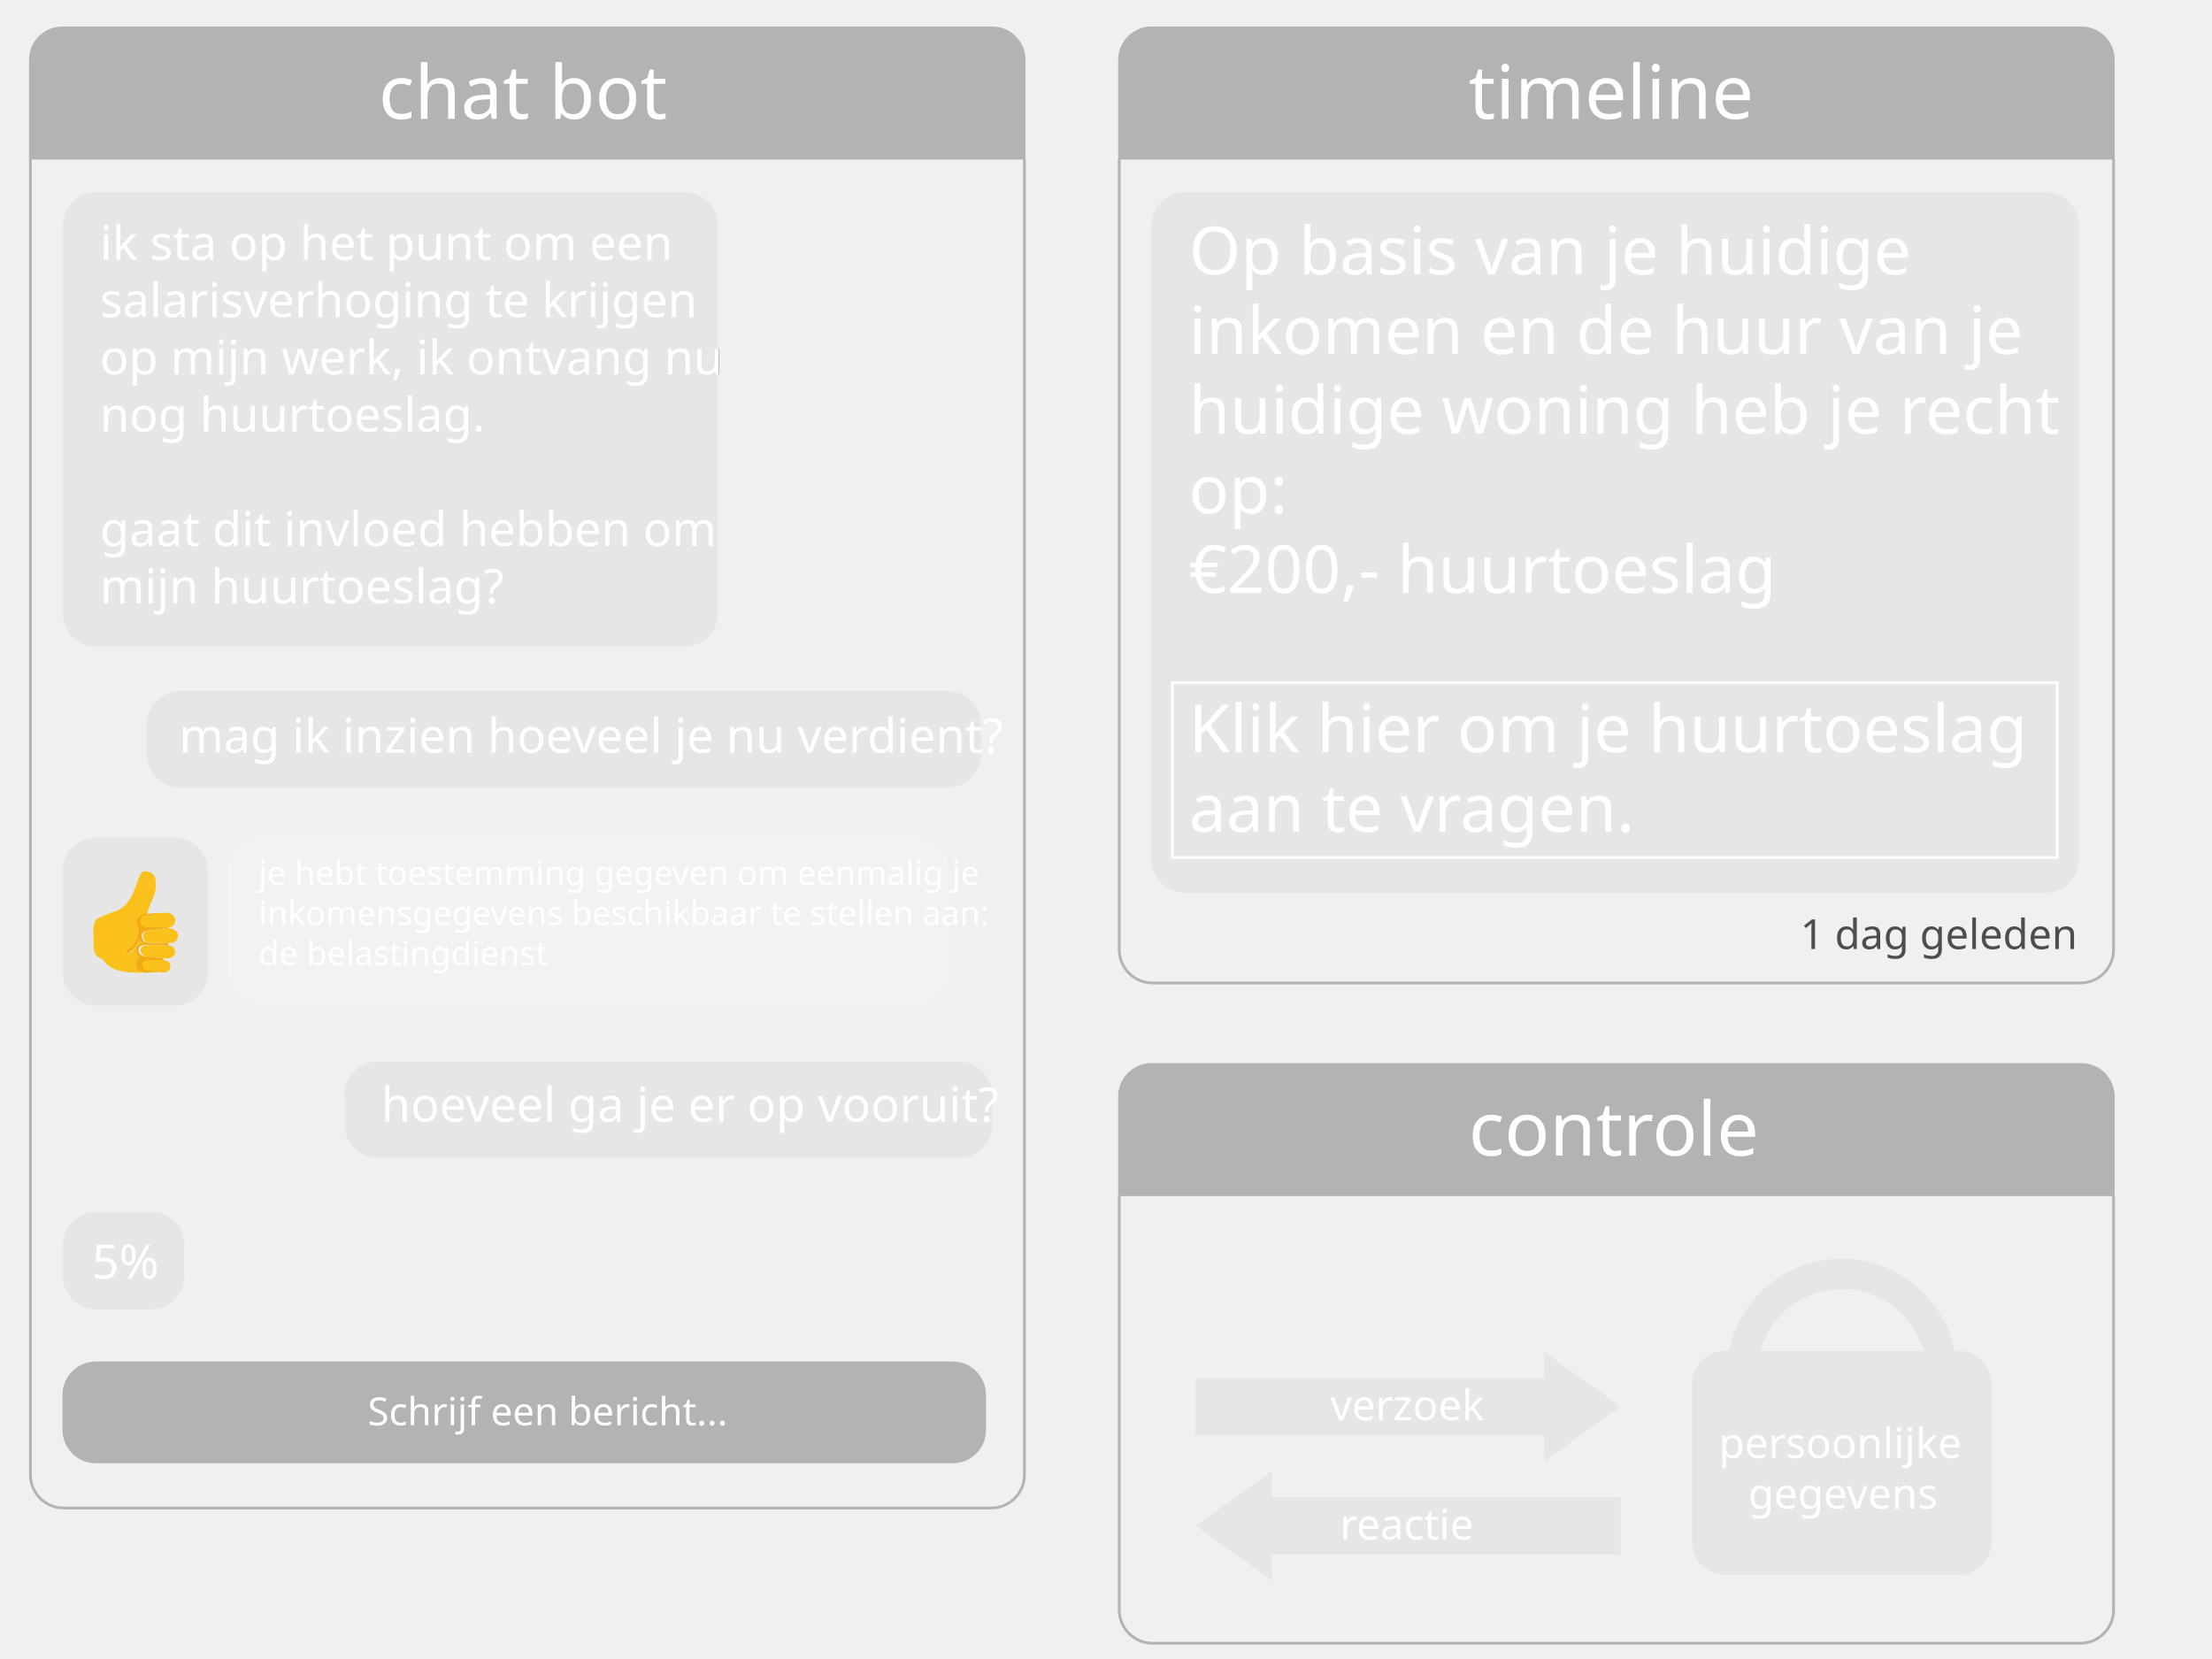
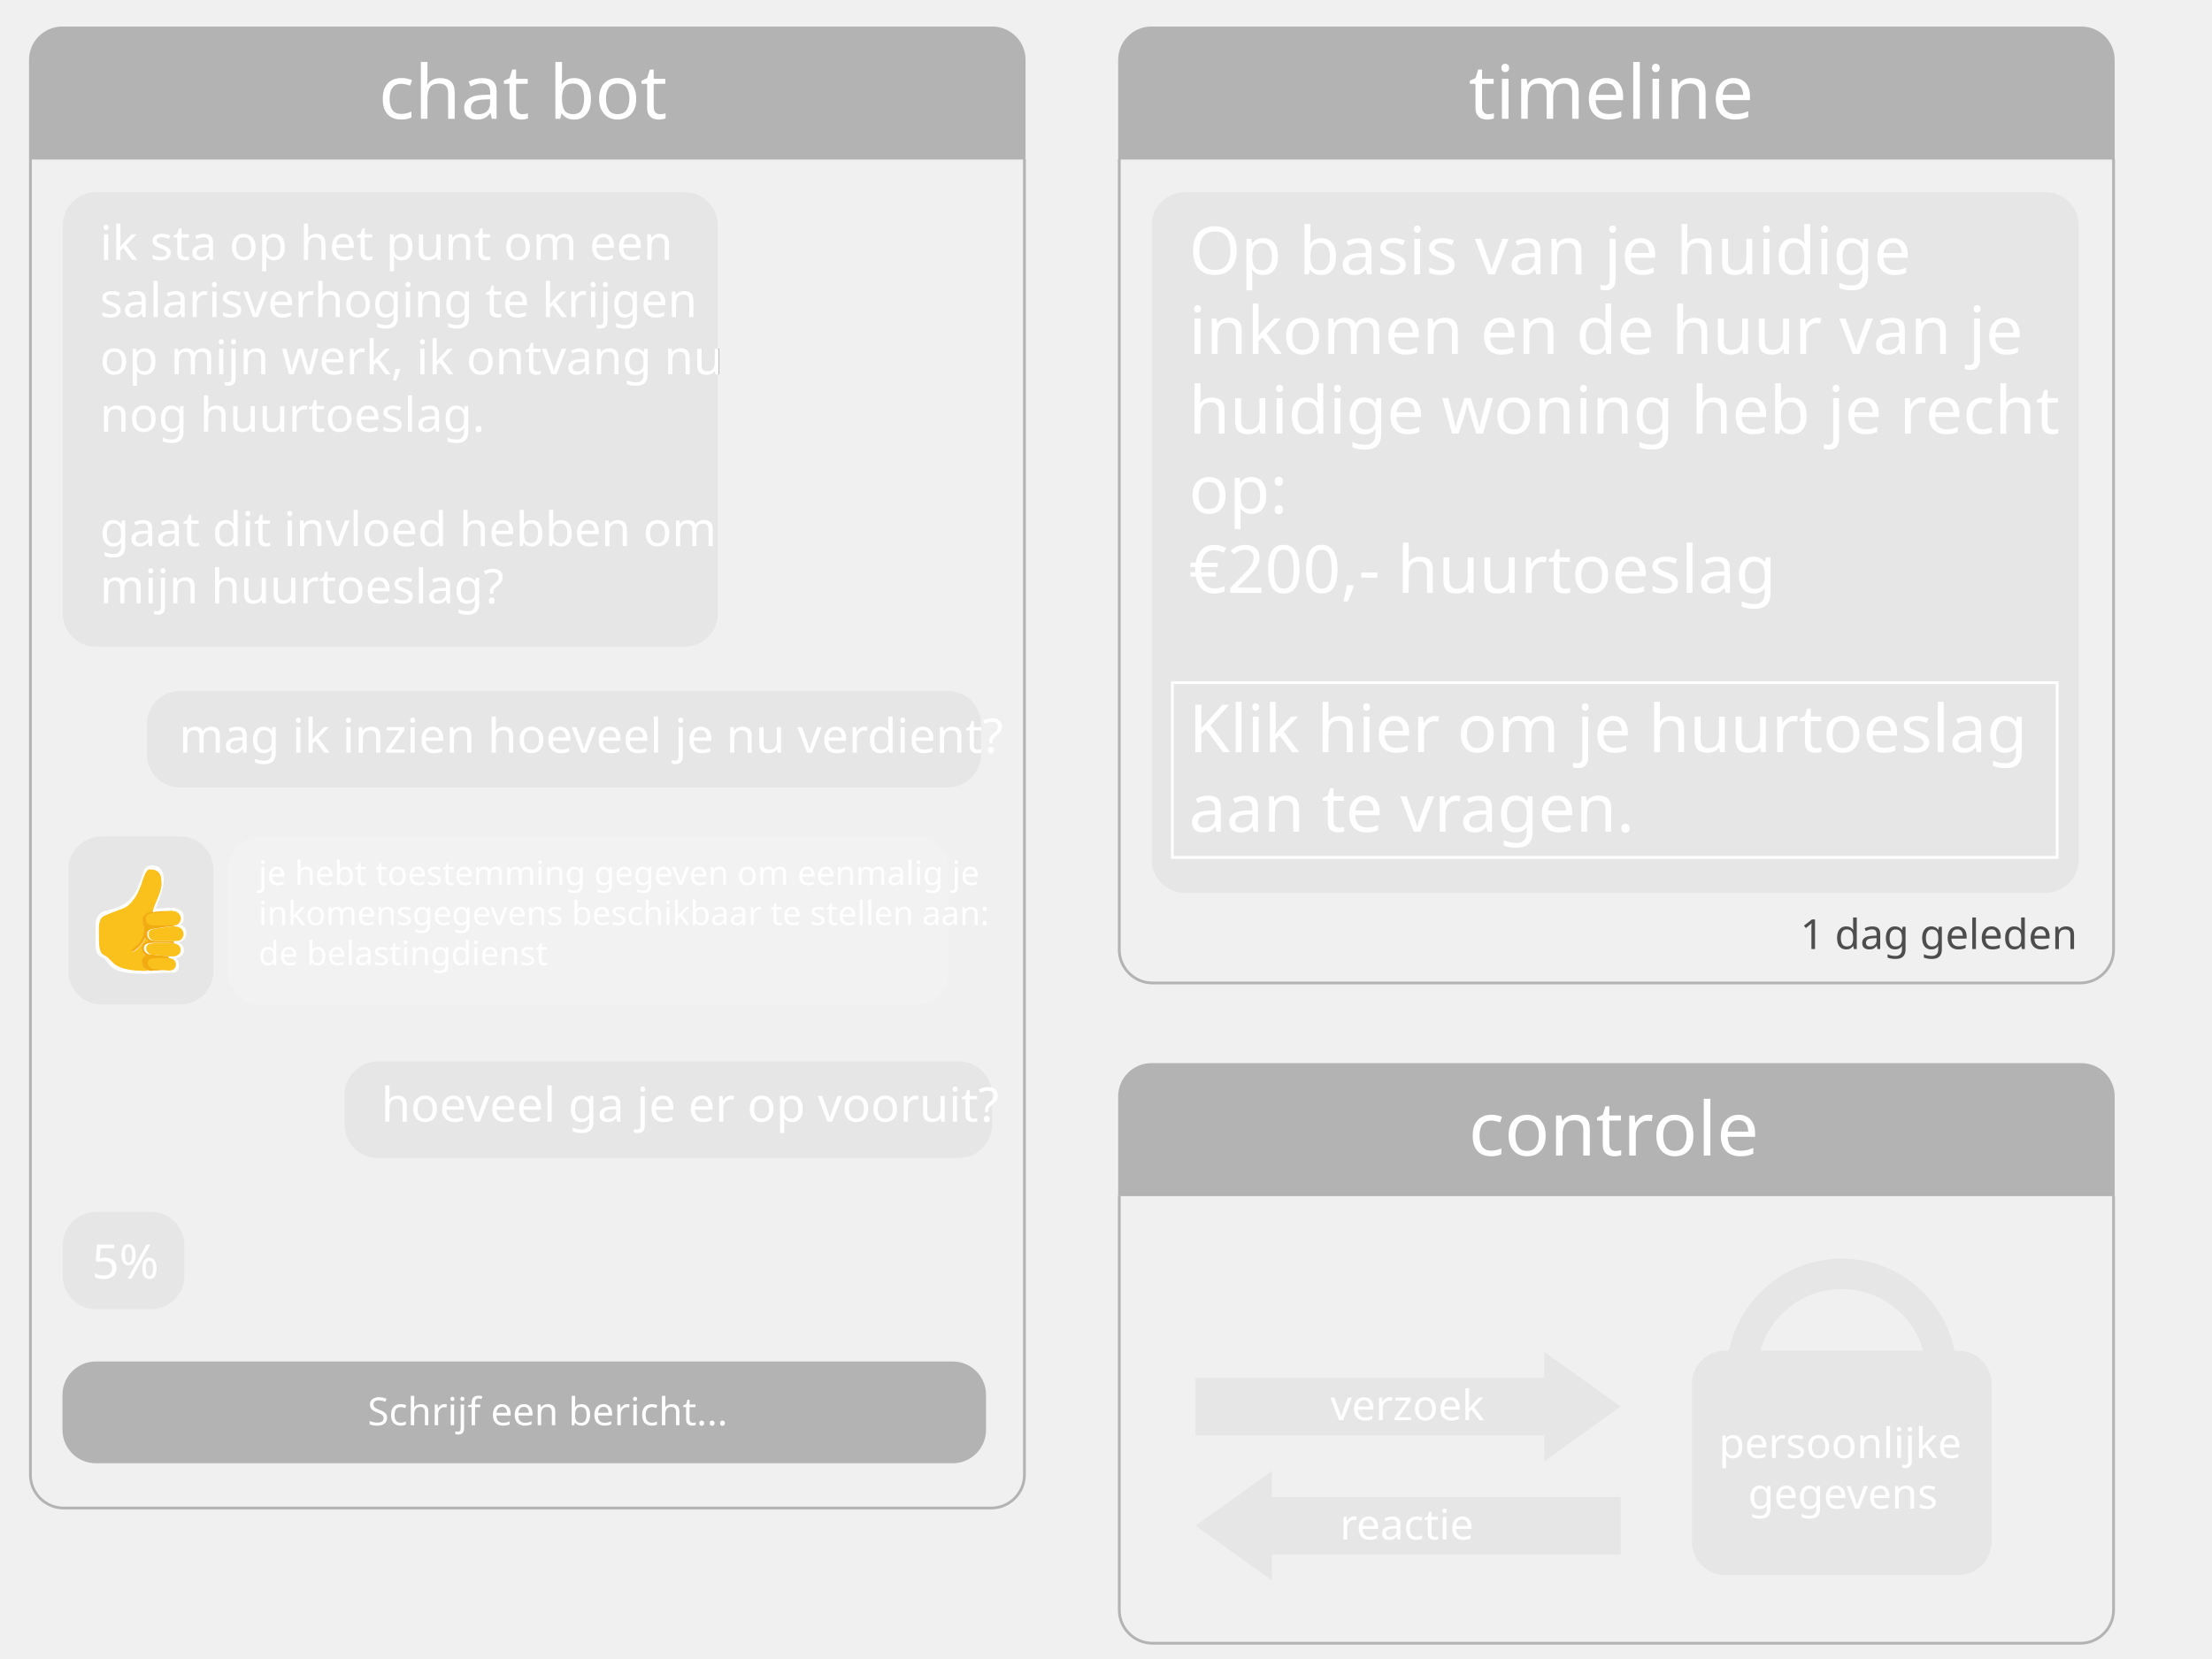
<svg xmlns="http://www.w3.org/2000/svg" version="1.1" id="Layer_1" x="0px" y="0px" viewBox="0 0 800 600" enable-background="new 0 0 800 600" xml:space="preserve">
-   <g>
-     <path fill="#F2F2F2" d="M331.1,302.5H94.4c-6.6,0-12,5.4-12,12v36.8c0,6.6,5.4,12,12,12h236.8c6.6,0,12-5.4,12-12v-36.8   C343.1,307.9,337.7,302.5,331.1,302.5z" />
-     <path fill="#B3B3B3" d="M370.9,57.7V21.6c0-6.6-5.4-12-12-12H22.5c-6.6,0-12,5.4-12,12v36.1C10.5,57.7,370.9,57.7,370.9,57.7z" />
-     <path fill="none" stroke="#B3B3B3" stroke-miterlimit="10" d="M370.5,57.6v475.8c0,6.6-5.4,12-12,12H23c-6.6,0-12-5.4-12-12V57.6" />
-     <path fill="#E6E6E6" d="M54.7,438.3h-20c-6.6,0-12,5.4-12,12v11.2c0,6.6,5.4,12,12,12h20c6.6,0,12-5.4,12-12v-11.2   C66.7,443.7,61.3,438.3,54.7,438.3z" />
-     <path fill="#E6E6E6" d="M346.8,383.9H136.6c-6.6,0-12,5.4-12,12v10.9c0,6.6,5.4,12,12,12h210.2c6.6,0,12-5.4,12-12v-10.9   C358.8,389.3,353.4,383.9,346.8,383.9z" />
-     <path fill="#B3B3B3" d="M344.6,529.2h-310c-6.6,0-12-5.4-12-12v-12.8c0-6.6,5.4-12,12-12h310c6.6,0,12,5.4,12,12v12.8   C356.6,523.8,351.2,529.2,344.6,529.2z" />
-     <rect x="36.1" y="80.6" fill="none" width="222.5" height="149.2" />
-     <text transform="matrix(1 0 0 1 36.1341 93.988)" font-family="'Ubuntu-Light'" font-size="17.244">ik sta op het punt om een </text>
-     <text transform="matrix(1 0 0 1 36.1341 114.688)" font-family="'Ubuntu-Light'" font-size="17.244">salarisverhoging te krijgen </text>
-     <text transform="matrix(1 0 0 1 36.1341 135.388)" font-family="'Ubuntu-Light'" font-size="17.244">op mijn werk, ik ontvang nu </text>
-     <text transform="matrix(1 0 0 1 36.1341 156.088)" font-family="'Ubuntu-Light'" font-size="17.244">nog huurtoeslag.</text>
-     <text transform="matrix(1 0 0 1 36.1341 197.488)" font-family="'Ubuntu-Light'" font-size="17.244">gaat dit invloed hebben om </text>
-     <text transform="matrix(1 0 0 1 36.1341 218.188)" font-family="'Ubuntu-Light'" font-size="17.244">mijn huurtoeslag?</text>
-     <rect x="116.6" y="392.3" fill="none" width="231.9" height="23.3" />
-     <text transform="matrix(1 0 0 1 137.8533 405.6495)" fill="#FFFFFF" font-family="'Ubuntu-Light'" font-size="17.244">hoeveel ga je er op vooruit?</text>
-     <text transform="matrix(1 0 0 1 33.2459 462.4201)" fill="#FFFFFF" font-family="'Ubuntu-Light'" font-size="17.244">5%</text>
-     <path fill="#E6E6E6" d="M342.8,249.9H65.1c-6.6,0-12,5.4-12,12v10.9c0,6.6,5.4,12,12,12h277.7c6.6,0,12-5.4,12-12v-10.9   C354.8,255.3,349.4,249.9,342.8,249.9z" />
-     <rect x="57.3" y="258.9" fill="none" width="287.2" height="23.4" />
-     <text transform="matrix(1 0 0 1 64.7825 272.236)" fill="#FFFFFF" font-family="'Ubuntu-Light'" font-size="17.244">mag ik inzien hoeveel je nu verdient?</text>
-     <path fill="#E6E6E6" d="M63.2,302.9H34.7c-6.6,0-12,5.4-12,12v36.8c0,6.6,5.4,12,12,12h28.5c6.6,0,12-5.4,12-12v-36.8   C75.2,308.3,69.8,302.9,63.2,302.9z" />
-     <g id="Wiixt3.tif">
-       <g>
-         <path fill="#FAC01C" d="M52.3,315.2c0.2,0,0.4,0,0.6,0c0,0,0,0,0.1,0c0.2,0,0.5,0,0.7,0.1c1,0.2,1.8,0.8,2.2,1.7     c0.2,0.5,0.4,1.1,0.4,1.6c0.1,0.6,0.1,1.3,0.1,2c0,0.3,0,0.5-0.1,0.8c-0.1,0.7-0.3,1.4-0.5,2.1c-0.4,1.1-0.8,2.2-1.3,3.3     c-0.4,0.8-0.7,1.7-1,2.6c-0.1,0.3-0.2,0.6-0.2,1h-0.1c-0.3,0.1-0.7,0.1-1,0.2c-0.7,0.2-1.4,0.6-1.9,1.2c-0.5,0.5-0.7,1.2-0.7,1.8     c0,0.3,0,0.5,0.1,0.8c0.1,0.4,0.2,0.9,0.4,1.3v0.1c0,0.1,0,0.2,0,0.4c0,0.3,0,0.6,0,1c0,0.3-0.1,0.6-0.1,0.9     c-0.2,0.9-0.5,1.8-0.9,2.6c-0.3,0.6-0.8,1.2-1.2,1.7c-0.5,0.6-1.1,1.1-1.8,1.5c-0.2,0.1-0.3,0.3-0.4,0.5c-0.1,0.2,0,0.4,0.2,0.5     c0.2,0,0.4,0,0.6-0.1c0.6-0.3,1.1-0.7,1.5-1.2c0.3-0.3,0.6-0.6,0.9-0.9c0.2-0.3,0.5-0.6,0.7-0.9c0.3-0.5,0.6-1,0.9-1.6     c0,0,0-0.1,0.1-0.1c0,0,0,0,0.1,0.1c0.2,0.3,0.4,0.5,0.7,0.8c0.1,0.1,0.2,0.1,0.3,0.2c-0.1,0-0.1,0-0.2,0c-0.3,0-0.7,0.2-0.9,0.3     c-0.5,0.3-0.9,0.6-1.1,1.1c-0.2,0.4-0.3,0.9-0.2,1.4s0.2,1,0.5,1.5c0.1,0.3,0.3,0.5,0.6,0.7c0.1,0.1,0.3,0.2,0.4,0.3h-0.1h-0.1     c-0.6,0.3-0.9,0.7-1.1,1.3c-0.1,0.5-0.2,1-0.1,1.5c0.2,1.1,0.8,1.8,1.8,2.3c0.2,0.1,0.5,0.2,0.8,0.2c-0.9,0-1.8,0-2.7,0     c-1.3,0-2.7-0.1-4-0.3c-1.1-0.2-2.2-0.4-3.3-0.8c-1.3-0.4-2.5-1.1-3.4-2.1c-0.5-0.5-1-1-1.5-1.5c-0.4-0.3-0.7-0.6-1.2-0.8     c-0.7-0.3-1.2-0.8-1.5-1.5c-0.3-0.6-0.4-1.3-0.5-2c-0.1-0.8-0.1-1.6-0.1-2.3c0-0.5,0-1,0-1.6c0-1.1-0.1-2.1,0-3.2     c0-0.6,0.1-1.2,0.3-1.8c0.2-0.8,0.7-1.5,1.5-1.9c1.1-0.5,2.2-1,3.3-1.4c1.2-0.4,2.3-0.9,3.5-1.3c1-0.4,1.8-0.9,2.6-1.7     c0.9-0.9,1.7-2,2.4-3.2s1.2-2.5,1.7-3.8c0.3-1,0.6-1.9,1-2.9c0.2-0.6,0.5-1.2,0.8-1.7c0.4-0.5,0.8-0.9,1.4-1     C52.2,315.3,52.2,315.3,52.3,315.2z" />
-         <path fill="#F2AC11" d="M52.7,351.8c-0.3,0-0.5,0-0.8-0.1s-0.5-0.1-0.8-0.2c-1-0.4-1.6-1.2-1.8-2.3c-0.1-0.5-0.1-1,0.1-1.5     c0.2-0.6,0.5-1.1,1.1-1.3h0.1h0.1c-0.2-0.1-0.3-0.2-0.4-0.3c-0.2-0.2-0.4-0.4-0.6-0.7c-0.3-0.5-0.4-1-0.5-1.5     c0-0.5,0-0.9,0.2-1.4s0.6-0.9,1.1-1.1c0.3-0.2,0.6-0.3,0.9-0.3c0,0,0.1,0,0.2,0c-0.1-0.1-0.2-0.1-0.3-0.2     c-0.3-0.2-0.5-0.5-0.7-0.8c0,0,0-0.1-0.1-0.1c0,0,0,0-0.1,0.1c-0.2,0.5-0.5,1.1-0.9,1.6c-0.2,0.3-0.4,0.6-0.7,0.9     s-0.6,0.6-0.9,0.9c-0.5,0.4-1,0.9-1.5,1.2c-0.2,0.1-0.4,0.2-0.6,0.1c-0.2,0-0.3-0.3-0.2-0.5s0.3-0.3,0.4-0.5     c0.6-0.4,1.2-0.9,1.8-1.5c0.5-0.5,0.9-1.1,1.2-1.7c0.5-0.8,0.8-1.7,0.9-2.6c0.1-0.3,0.1-0.6,0.1-0.9s0-0.6,0-1c0-0.1,0-0.2,0-0.4     v-0.1c-0.3-0.4-0.4-0.8-0.4-1.3c0-0.3-0.1-0.5-0.1-0.8c0-0.7,0.2-1.3,0.7-1.8c0.5-0.6,1.1-1,1.9-1.2c0.3-0.1,0.7-0.2,1-0.2h0.1     v0.1c0,0.1,0.2,0.3,0.3,0.2c0.4-0.1,0.8-0.2,1.2-0.2c1-0.1,2-0.2,3-0.2c0.9,0,1.8,0,2.7,0.1c0.4,0,0.7,0.1,1.1,0.2     c0.7,0.2,1.1,0.6,1.3,1.3c0.1,0.5,0.2,1,0.1,1.5c-0.1,0.6-0.4,1.1-1,1.4c-0.3,0.2-0.7,0.3-1,0.3h-0.1c-0.1,0.2-0.1,0.4,0.1,0.6     l0.1,0.1h-0.1c-0.2,0-0.4,0-0.6,0c-0.3,0-0.6,0.1-0.8,0.1c-0.3,0-0.6,0.1-0.9,0.1c-0.3,0-0.7,0.1-1,0.1c-0.4,0.1-0.9,0.1-1.3,0.2     c-0.5,0.1-0.9,0.1-1.4,0.2s-1,0.1-1.5,0.2c-0.4,0.1-0.9,0.2-1.3,0.4c-0.4,0.2-0.7,0.5-0.8,1c0,0.2,0,0.4,0,0.6s0,0.4,0,0.5     c0.1,0.8,0.6,1.3,1.3,1.6c0.5,0.2,1.1,0.3,1.6,0.3c0.4,0,0.8,0,1.1,0c0.5,0,1,0,1.5,0c0.2,0,0.5,0,0.7,0c0.5,0,1,0,1.5,0     c0.4,0,0.9,0,1.3,0h0.1c0.1,0,0.2,0,0.2,0c0.1,0,0.1,0,0.2,0c0.1,0,0.2,0,0.3,0c-0.1,0.1-0.2,0.1-0.2,0.2c-0.1,0.2-0.1,0.5,0,0.7     c-0.2,0-0.3,0-0.5-0.1c-0.5,0-0.9-0.1-1.4-0.1c-0.4,0-0.8,0-1.2,0c-0.2,0-0.4,0-0.6,0c-0.7,0-1.4,0-2.2,0c-0.3,0-0.7,0-1,0     s-0.6,0-0.9,0c-0.3,0-0.7,0-1,0.1c-0.4,0-0.8,0.1-1.2,0.3c-0.4,0.2-0.7,0.6-0.8,1.1c-0.1,0.4,0,0.8,0.1,1.1     c0.1,0.4,0.3,0.7,0.6,0.9c0.3,0.3,0.6,0.5,1,0.6c0.2,0.1,0.5,0.1,0.7,0.1c0.4,0,0.7,0.1,1.1,0.1c0.3,0,0.6,0,0.9,0.1     c0.4,0,0.8,0.1,1.2,0.1c0.3,0,0.6,0,0.9,0.1c0.4,0,0.9,0.1,1.3,0.1c0.4,0,0.8,0.1,1.2,0.1h0.1h-0.1c-0.2,0.1-0.2,0.3-0.1,0.5     c0,0.1,0.1,0.2,0.2,0.2c0,0,0.1,0,0.1,0.1c0.4,0.1,0.7,0.3,0.9,0.6c0.2,0.3,0.3,0.6,0.3,1c0,0.1,0,0.3,0,0.4c0,0.4-0.2,0.7-0.5,1     s-0.7,0.6-1.1,0.7c-0.7,0.3-1.4,0.4-2.1,0.5c-0.3,0-0.6,0.1-0.9,0.1c-0.5,0-0.9,0.1-1.4,0.1c-0.4,0-0.8,0-1.2,0c0,0,0,0-0.1,0     h-0.1H53C53.3,351.8,53,351.8,52.7,351.8z M57.1,347.1c-0.1,0-0.2,0-0.3,0C56.8,347.1,56.9,347.1,57.1,347.1c0.2,0,0.4,0,0.5,0     c0.2,0,0.5,0,0.7,0c0.1,0,0.2,0,0.2,0C58,347.1,57.5,347.1,57.1,347.1z" />
-         <path fill="#FAC01C" d="M61.3,335.8c0.1,0,0.3,0,0.4,0c0.5,0,0.9,0.2,1.3,0.4c0.8,0.4,1.2,1.1,1.4,2c0,0.1,0,0.2,0,0.3     c0,0.1,0,0.2,0,0.2c0,0.1,0,0.3-0.1,0.4c-0.1,0.5-0.4,0.9-0.7,1.3c-0.3,0.2-0.6,0.4-0.9,0.5c-0.3,0.1-0.7,0.1-1.1,0.1     c-0.1,0-0.2,0-0.3,0s-0.1,0-0.2,0c-0.1,0-0.2,0-0.2,0h-0.1c-0.4,0-0.9,0-1.3,0c-0.5,0-1,0-1.5,0c-0.2,0-0.5,0-0.7,0     c-0.5,0-1,0-1.5,0c-0.4,0-0.8,0-1.1,0c-0.6,0-1.1-0.1-1.6-0.3c-0.7-0.3-1.2-0.8-1.3-1.6c0-0.2,0-0.4,0-0.5c0-0.2,0-0.4,0-0.6     c0.1-0.5,0.4-0.8,0.8-1c0.4-0.2,0.8-0.3,1.3-0.4s1-0.1,1.5-0.2s0.9-0.1,1.4-0.2c0.4-0.1,0.9-0.1,1.3-0.2c0.3,0,0.7-0.1,1-0.1     s0.6-0.1,0.9-0.1c0.3,0,0.6-0.1,0.8-0.1s0.4-0.1,0.6,0C61.2,335.8,61.2,335.8,61.3,335.8z" />
-         <path fill="#FAC01C" d="M52.7,351.8c0.3,0,0.6,0,1,0h0.1C53.4,351.9,53,351.9,52.7,351.8C52.7,351.9,52.7,351.9,52.7,351.8     C52.7,351.9,52.7,351.9,52.7,351.8z" />
-         <path fill="#FAC01C" d="M61.5,342c0.4,0.1,0.7,0.3,1,0.5c0.5,0.4,0.7,0.8,0.8,1.4c0.1,0.5,0,1-0.2,1.4c-0.1,0.2-0.3,0.4-0.4,0.5     c-0.5,0.5-1.1,0.7-1.8,0.8c-0.3,0-0.6,0-0.9,0c0,0,0,0-0.1,0c-0.4,0-0.8,0-1.2-0.1c-0.4,0-0.9-0.1-1.3-0.1c-0.3,0-0.6,0-0.9-0.1     c-0.4,0-0.8-0.1-1.2-0.1c-0.3,0-0.6,0-0.9-0.1c-0.4,0-0.7-0.1-1.1-0.1c-0.2,0-0.5,0-0.7-0.1c-0.4-0.1-0.7-0.3-1-0.6     c-0.3-0.3-0.5-0.5-0.6-0.9s-0.2-0.8-0.1-1.1c0.1-0.5,0.4-0.8,0.8-1.1c0.4-0.2,0.8-0.3,1.2-0.3c0.3,0,0.7,0,1-0.1     c0.3,0,0.6,0,0.9,0c0.3,0,0.7,0,1,0c0.7,0,1.4,0,2.2,0c0.2,0,0.4,0,0.6,0c0.4,0,0.8,0,1.2,0c0.5,0,0.9,0,1.4,0.1     C61.1,341.9,61.3,341.9,61.5,342z" />
-         <path fill="#FAC01C" d="M57.1,347.1c0.5,0,1,0,1.5,0.1c-0.1,0-0.2,0-0.2,0c-0.2,0-0.5,0-0.7,0C57.4,347.1,57.2,347.1,57.1,347.1     L57.1,347.1z" />
-         <path fill="#FAC01C" d="M57.1,347.1c-0.1,0-0.2,0-0.3,0C56.8,347.1,56.9,347,57.1,347.1L57.1,347.1z" />
-         <path fill="#FAC01C" d="M60.3,330.2c0.1,0,0.3,0,0.4,0c0.5,0,0.9,0.2,1.3,0.4c0.8,0.4,1.2,1.1,1.4,2c0,0.1,0,0.2,0,0.3     c0,0.1,0,0.2,0,0.2c0,0.1,0,0.3-0.1,0.4c-0.1,0.5-0.4,0.9-0.7,1.3c-0.3,0.2-0.6,0.4-0.9,0.5c-0.3,0.1-0.7,0.1-1.1,0.1     c-0.1,0-0.2,0-0.3,0s-0.1,0-0.2,0c-0.1,0-0.2,0-0.2,0h-0.1c-0.4,0-0.9,0-1.3,0c-0.5,0-1,0-1.5,0c-0.2,0-0.5,0-0.7,0     c-0.5,0-1,0-1.5,0c-0.4,0-0.8,0-1.1,0c-0.6,0-1.1-0.1-1.6-0.3c-0.7-0.3-1.2-0.8-1.3-1.6c0-0.2,0-0.4,0-0.5c0-0.2,0-0.4,0-0.6     c0.1-0.5,0.4-0.8,0.8-1c0.4-0.2,0.8-0.3,1.3-0.4s1-0.1,1.5-0.2s0.9-0.1,1.4-0.2c0.4-0.1,0.9-0.1,1.3-0.2c0.3,0,0.7-0.1,1-0.1     s0.6-0.1,0.9-0.1c0.3,0,0.6-0.1,0.8-0.1s0.4-0.1,0.6,0C60.3,330.3,60.3,330.3,60.3,330.2z" />
-       </g>
-       <path fill="#FAC01C" d="M60.1,347.4c0.3,0.1,0.6,0.2,0.8,0.5c0.4,0.3,0.6,0.8,0.7,1.3c0.1,0.5,0,0.9-0.2,1.3    c-0.1,0.2-0.2,0.3-0.3,0.5c-0.4,0.4-0.9,0.6-1.5,0.7c-0.2,0-0.5,0-0.7,0c0,0,0,0-0.1,0c-0.3,0-0.6,0-1-0.1c-0.3,0-0.7,0-1-0.1    c-0.2,0-0.5,0-0.7-0.1c-0.3,0-0.7-0.1-1-0.1c-0.2,0-0.5,0-0.7-0.1c-0.3,0-0.6-0.1-0.9-0.1c-0.2,0-0.4,0-0.6-0.1    c-0.3-0.1-0.6-0.3-0.8-0.5s-0.4-0.5-0.5-0.8s-0.2-0.7-0.1-1.1c0.1-0.5,0.3-0.8,0.7-1c0.3-0.2,0.6-0.3,0.9-0.3c0.3,0,0.6,0,0.8-0.1    c0.2,0,0.5,0,0.7,0c0.3,0,0.6,0,0.8,0c0.6,0,1.2,0,1.7,0c0.1,0,0.3,0,0.4,0c0.3,0,0.6,0,1,0s0.7,0,1.1,0.1    C59.8,347.4,59.9,347.4,60.1,347.4z" />
-     </g>
-     <rect x="93.5" y="310.7" fill="none" width="242.3" height="49.1" />
-     <text transform="matrix(1 0 0 1 93.5149 320.0518)" fill="#FFFFFF" font-family="'Ubuntu-LightItalic'" font-size="12.071">je hebt toestemming gegeven om eenmalig je </text>
-     <text transform="matrix(1 0 0 1 93.5149 334.5518)" fill="#FFFFFF" font-family="'Ubuntu-LightItalic'" font-size="12.071">inkomensgegevens beschikbaar te stellen aan: </text>
-     <text transform="matrix(1 0 0 1 93.5149 349.0518)" fill="#FFFFFF" font-family="'Ubuntu-BoldItalic'" font-size="12.071">de belastingdienst</text>
-     <path fill="#E6E6E6" d="M247.6,69.5H34.7c-6.6,0-12,5.4-12,12v140.4c0,6.6,5.4,12,12,12h212.9c6.6,0,12-5.4,12-12V81.5   C259.6,74.9,254.2,69.5,247.6,69.5z" />
-     <rect x="36.1" y="80.6" fill="none" width="222.5" height="149.2" />
-     <text transform="matrix(1 0 0 1 36.1341 93.988)" fill="#FFFFFF" font-family="'Ubuntu-Light'" font-size="17.244">ik sta op het punt om een </text>
-     <text transform="matrix(1 0 0 1 36.1341 114.688)" fill="#FFFFFF" font-family="'Ubuntu-Light'" font-size="17.244">salarisverhoging te krijgen </text>
-     <text transform="matrix(1 0 0 1 36.1341 135.388)" fill="#FFFFFF" font-family="'Ubuntu-Light'" font-size="17.244">op mijn werk, ik ontvang nu </text>
-     <text transform="matrix(1 0 0 1 36.1341 156.088)" fill="#FFFFFF" font-family="'Ubuntu-Light'" font-size="17.244">nog huurtoeslag.</text>
-     <text transform="matrix(1 0 0 1 36.1341 197.488)" fill="#FFFFFF" font-family="'Ubuntu-Light'" font-size="17.244">gaat dit invloed hebben om </text>
-     <text transform="matrix(1 0 0 1 36.1341 218.188)" fill="#FFFFFF" font-family="'Ubuntu-Light'" font-size="17.244">mijn huurtoeslag?</text>
-     <rect x="11" y="22" fill="none" width="359.5" height="28" />
-     <text transform="matrix(1 0 0 1 136.9485 42.9751)" fill="#FFFFFF" font-family="'Ubuntu-Bold'" font-size="27.03">chat bot</text>
-     <rect x="24.7" y="504.6" fill="none" width="334" height="24" />
-     <text transform="matrix(1 0 0 1 132.978 515.4622)" fill="#FFFFFF" font-family="'Ubuntu-LightItalic'" font-size="14">Schrijf een bericht...</text>
-   </g>
+   <path fill="#F2F2F2" d="M331.1,302.5H94.4c-6.6,0-12,5.4-12,12v36.8c0,6.6,5.4,12,12,12h236.8c6.6,0,12-5.4,12-12v-36.8  C343.1,307.9,337.7,302.5,331.1,302.5z" />
+   <path fill="#B3B3B3" d="M370.9,57.7V21.6c0-6.6-5.4-12-12-12H22.5c-6.6,0-12,5.4-12,12v36.1C10.5,57.7,370.9,57.7,370.9,57.7z" />
+   <path fill="none" stroke="#B3B3B3" stroke-miterlimit="10" d="M370.5,57.6v475.8c0,6.6-5.4,12-12,12H23c-6.6,0-12-5.4-12-12V57.6" />
+   <path fill="#E6E6E6" d="M54.7,438.3h-20c-6.6,0-12,5.4-12,12v11.2c0,6.6,5.4,12,12,12h20c6.6,0,12-5.4,12-12v-11.2  C66.7,443.7,61.3,438.3,54.7,438.3z" />
+   <path fill="#E6E6E6" d="M346.8,383.9H136.6c-6.6,0-12,5.4-12,12v10.9c0,6.6,5.4,12,12,12h210.2c6.6,0,12-5.4,12-12v-10.9  C358.8,389.3,353.4,383.9,346.8,383.9z" />
+   <path fill="#B3B3B3" d="M344.6,529.2h-310c-6.6,0-12-5.4-12-12v-12.8c0-6.6,5.4-12,12-12h310c6.6,0,12,5.4,12,12v12.8  C356.6,523.8,351.2,529.2,344.6,529.2z" />
+   <rect x="36.1" y="80.6" fill="none" width="222.5" height="149.2" />
+   <text transform="matrix(1 0 0 1 36.1341 93.988)" font-family="'Ubuntu-Light'" font-size="17.244">ik sta op het punt om een </text>
+   <text transform="matrix(1 0 0 1 36.1341 114.688)" font-family="'Ubuntu-Light'" font-size="17.244">salarisverhoging te krijgen </text>
+   <text transform="matrix(1 0 0 1 36.1341 135.388)" font-family="'Ubuntu-Light'" font-size="17.244">op mijn werk, ik ontvang nu </text>
+   <text transform="matrix(1 0 0 1 36.1341 156.088)" font-family="'Ubuntu-Light'" font-size="17.244">nog huurtoeslag.</text>
+   <text transform="matrix(1 0 0 1 36.1341 197.488)" font-family="'Ubuntu-Light'" font-size="17.244">gaat dit invloed hebben om </text>
+   <text transform="matrix(1 0 0 1 36.1341 218.188)" font-family="'Ubuntu-Light'" font-size="17.244">mijn huurtoeslag?</text>
+   <rect x="116.6" y="392.3" fill="none" width="231.9" height="23.3" />
+   <text transform="matrix(1 0 0 1 137.8533 405.6495)" fill="#FFFFFF" font-family="'Ubuntu-Light'" font-size="17.244">hoeveel ga je er op vooruit?</text>
+   <text transform="matrix(1 0 0 1 33.2459 462.4201)" fill="#FFFFFF" font-family="'Ubuntu-Light'" font-size="17.244">5%</text>
+   <path fill="#E6E6E6" d="M342.8,249.9H65.1c-6.6,0-12,5.4-12,12v10.9c0,6.6,5.4,12,12,12h277.7c6.6,0,12-5.4,12-12v-10.9  C354.8,255.3,349.4,249.9,342.8,249.9z" />
+   <rect x="57.3" y="258.9" fill="none" width="287.2" height="23.4" />
+   <text transform="matrix(1 0 0 1 64.7825 272.236)" fill="#FFFFFF" font-family="'Ubuntu-Light'" font-size="17.244">mag ik inzien hoeveel je nu verdient?</text>
+   <path fill="#E6E6E6" d="M65.2,302.5H36.7c-6.6,0-12,5.4-12,12v36.8c0,6.6,5.4,12,12,12h28.5c6.6,0,12-5.4,12-12v-36.8  C77.2,307.9,71.8,302.5,65.2,302.5z" />
+   <rect x="93.5" y="310.7" fill="none" width="242.3" height="49.1" />
+   <text transform="matrix(1 0 0 1 93.5149 320.0518)" fill="#FFFFFF" font-family="'Ubuntu-LightItalic'" font-size="12.071">je hebt toestemming gegeven om eenmalig je </text>
+   <text transform="matrix(1 0 0 1 93.5149 334.5518)" fill="#FFFFFF" font-family="'Ubuntu-LightItalic'" font-size="12.071">inkomensgegevens beschikbaar te stellen aan: </text>
+   <text transform="matrix(1 0 0 1 93.5149 349.0518)" fill="#FFFFFF" font-family="'Ubuntu-BoldItalic'" font-size="12.071">de belastingdienst</text>
+   <path fill="#E6E6E6" d="M247.6,69.5H34.7c-6.6,0-12,5.4-12,12v140.4c0,6.6,5.4,12,12,12h212.9c6.6,0,12-5.4,12-12V81.5  C259.6,74.9,254.2,69.5,247.6,69.5z" />
+   <rect x="36.1" y="80.6" fill="none" width="222.5" height="149.2" />
+   <text transform="matrix(1 0 0 1 36.1341 93.988)" fill="#FFFFFF" font-family="'Ubuntu-Light'" font-size="17.244">ik sta op het punt om een </text>
+   <text transform="matrix(1 0 0 1 36.1341 114.688)" fill="#FFFFFF" font-family="'Ubuntu-Light'" font-size="17.244">salarisverhoging te krijgen </text>
+   <text transform="matrix(1 0 0 1 36.1341 135.388)" fill="#FFFFFF" font-family="'Ubuntu-Light'" font-size="17.244">op mijn werk, ik ontvang nu </text>
+   <text transform="matrix(1 0 0 1 36.1341 156.088)" fill="#FFFFFF" font-family="'Ubuntu-Light'" font-size="17.244">nog huurtoeslag.</text>
+   <text transform="matrix(1 0 0 1 36.1341 197.488)" fill="#FFFFFF" font-family="'Ubuntu-Light'" font-size="17.244">gaat dit invloed hebben om </text>
+   <text transform="matrix(1 0 0 1 36.1341 218.188)" fill="#FFFFFF" font-family="'Ubuntu-Light'" font-size="17.244">mijn huurtoeslag?</text>
+   <rect x="11" y="22" fill="none" width="359.5" height="28" />
+   <text transform="matrix(1 0 0 1 136.9485 42.9751)" fill="#FFFFFF" font-family="'Ubuntu-Bold'" font-size="27.03">chat bot</text>
+   <rect x="24.7" y="504.6" fill="none" width="334" height="24" />
+   <text transform="matrix(1 0 0 1 132.978 515.4622)" fill="#FFFFFF" font-family="'Ubuntu-LightItalic'" font-size="14">Schrijf een bericht...</text>
  <path fill="#B3B3B3" d="M764.8,57.7V21.6c0-6.6-5.4-12-12-12H416.4c-6.6,0-12,5.4-12,12v36.1C404.4,57.7,764.8,57.7,764.8,57.7z" />
  <path fill="none" stroke="#B3B3B3" stroke-miterlimit="10" d="M764.4,57.6v285.9c0,6.6-5.4,12-12,12H416.8c-6.6,0-12-5.4-12-12V57.6  " />
  <rect x="430" y="80.6" fill="none" width="222.5" height="149.2" />
  <text transform="matrix(1 0 0 1 430.0006 93.988)" font-family="'Ubuntu-Light'" font-size="17.244">ik sta op het punt om een </text>
  <text transform="matrix(1 0 0 1 430.0006 114.688)" font-family="'Ubuntu-Light'" font-size="17.244">salarisverhoging te krijgen </text>
  <text transform="matrix(1 0 0 1 430.0006 135.388)" font-family="'Ubuntu-Light'" font-size="17.244">op mijn werk, ik ontvang nu </text>
  <text transform="matrix(1 0 0 1 430.0006 156.088)" font-family="'Ubuntu-Light'" font-size="17.244">nog huurtoeslag.</text>
  <text transform="matrix(1 0 0 1 430.0006 197.488)" font-family="'Ubuntu-Light'" font-size="17.244">gaat dit invloed hebben om </text>
  <text transform="matrix(1 0 0 1 430.0006 218.188)" font-family="'Ubuntu-Light'" font-size="17.244">mijn huurtoeslag?</text>
  <path fill="#E6E6E6" d="M739.8,69.5H428.5c-6.6,0-12,5.4-12,12v229.4c0,6.6,5.4,12,12,12h311.3c6.6,0,12-5.4,12-12V81.5  C751.8,74.9,746.4,69.5,739.8,69.5z" />
  <rect x="430" y="80.6" fill="none" width="309" height="234.6" />
  <text transform="matrix(1 0 0 1 430.0011 99.2306)" fill="#FFFFFF" font-family="'Ubuntu-Light'" font-size="24">Op basis van je huidige </text>
  <text transform="matrix(1 0 0 1 430.0011 128.0306)" fill="#FFFFFF" font-family="'Ubuntu-Light'" font-size="24">inkomen en de huur van je </text>
  <text transform="matrix(1 0 0 1 430.0011 156.8306)" fill="#FFFFFF" font-family="'Ubuntu-Light'" font-size="24">huidige woning heb je recht </text>
  <text transform="matrix(1 0 0 1 430.0011 185.6306)" fill="#FFFFFF" font-family="'Ubuntu-Light'" font-size="24">op:</text>
  <text transform="matrix(1 0 0 1 430.0011 214.4306)" fill="#FFFFFF" font-family="'Ubuntu-Bold'" font-size="24">€200,- huurtoeslag</text>
  <text transform="matrix(1 0 0 1 430.0011 272.0306)" fill="#FFFFFF" font-family="'Ubuntu-Light'" font-size="24">Klik hier om je huurtoeslag </text>
  <text transform="matrix(1 0 0 1 430.0011 300.8306)" fill="#FFFFFF" font-family="'Ubuntu-Light'" font-size="24">aan te vragen.</text>
  <text transform="matrix(1 0 0 1 531.1393 42.9751)" fill="#FFFFFF" font-family="'Ubuntu-Bold'" font-size="27.03">timeline</text>
  <rect x="424" y="246.9" fill="none" stroke="#FFFFFF" stroke-miterlimit="10" width="320" height="63.2" />
  <text transform="matrix(1 0 0 1 651.0957 343.2232)" fill="#4D4D4D" font-family="'Ubuntu-Bold'" font-size="15">1 dag geleden</text>
  <path fill="#E6E6E6" d="M708.3,569.6h-84.4c-6.6,0-12-5.4-12-12v-57.1c0-6.6,5.4-12,12-12h84.4c6.6,0,12,5.4,12,12v57.1  C720.3,564.2,714.9,569.6,708.3,569.6z" />
  <g>
-     <path fill="#E6E6E6" d="M666.1,466.2c16.9,0,30.6,13.7,30.6,30.6c0,16.9-13.7,30.6-30.6,30.6c-16.9,0-30.6-13.7-30.6-30.6   C635.5,479.9,649.2,466.2,666.1,466.2 M666.1,455.2c-23,0-41.6,18.6-41.6,41.6s18.6,41.6,41.6,41.6s41.6-18.6,41.6-41.6   S689.1,455.2,666.1,455.2L666.1,455.2z" />
+     <path fill="#E6E6E6" d="M666.1,466.2c16.9,0,30.6,13.7,30.6,30.6s-13.7,30.6-30.6,30.6c-16.9,0-30.6-13.7-30.6-30.6   C635.5,479.9,649.2,466.2,666.1,466.2 M666.1,455.2c-23,0-41.6,18.6-41.6,41.6c0,23,18.6,41.6,41.6,41.6s41.6-18.6,41.6-41.6   S689.1,455.2,666.1,455.2L666.1,455.2z" />
  </g>
-   <text transform="matrix(1 0 0 1 621.6309 527.3038)">
-     <tspan x="0" y="0" fill="#FFFFFF" font-family="'Ubuntu-Bold'" font-size="15.211">persoonlijke</tspan>
-     <tspan x="10.6" y="18.3" fill="#FFFFFF" font-family="'Ubuntu-Bold'" font-size="15.211">gegevens</tspan>
-   </text>
+   <text transform="matrix(1 0 0 1 621.6309 527.3038)" fill="#FFFFFF" font-family="'Ubuntu-Bold'" font-size="15.211">persoonlijke</text>
+   <text transform="matrix(1 0 0 1 632.2309 545.6038)" fill="#FFFFFF" font-family="'Ubuntu-Bold'" font-size="15.211">gegevens</text>
  <rect x="432.4" y="498.3" fill="#E6E6E6" width="128.5" height="20.8" />
  <polygon fill="#E6E6E6" points="558.5,488.9 586.1,508.7 558.5,528.5 " />
  <rect x="457.6" y="541.4" fill="#E6E6E6" width="128.5" height="20.8" />
  <polygon fill="#E6E6E6" points="460,571.6 432.4,551.8 460,532 " />
  <text transform="matrix(1 0 0 1 481.1701 513.6124)" fill="#FFFFFF" font-family="'Ubuntu-Bold'" font-size="15.211">verzoek</text>
  <text transform="matrix(1 0 0 1 484.5929 556.7627)" fill="#FFFFFF" font-family="'Ubuntu-Bold'" font-size="15.211">reactie</text>
-   <path fill="#B3B3B3" d="M764.8,432.6v-36.1c0-6.6-5.4-12-12-12H416.4c-6.6,0-12,5.4-12,12v36.1C404.4,432.6,764.8,432.6,764.8,432.6  z" />
+   <path fill="#B3B3B3" d="M764.8,432.6v-36.1c0-6.6-5.4-12-12-12H416.4c-6.6,0-12,5.4-12,12v36.1H764.8z" />
  <path fill="none" stroke="#B3B3B3" stroke-miterlimit="10" d="M764.4,432.5v149.8c0,6.6-5.4,12-12,12H416.8c-6.6,0-12-5.4-12-12  V432.5" />
  <text transform="matrix(1 0 0 1 531.1393 417.9251)" fill="#FFFFFF" font-family="'Ubuntu-Bold'" font-size="27.03">controle</text>
+   <path fill="#FFFFFF" d="M49.7,321.2c1.2-2.7,2.4-6.5,2.4-6.5s0.7-2.2,4-1.6c3.3,0.6,3.1,5,3.1,5s0.2,2.4-1.7,7.4  c-1.9,5.1-1.4,3.1-1.4,3.1l6.3-0.3c0,0,3.6,0.1,4,2.9c0.4,2.8-1.3,3.2-1.3,3.2s2.5,0.4,2.3,3.3s-2.9,3.1-2.9,3.1s2,0.6,2,2.9  c0,2.3-2.8,2.8-2.8,2.8s1,0.7,1,2.8s-1.7,2.5-1.7,2.5h-4.3c0,0-6.2,0.6-10.1,0.3c-3.9-0.3-5.5-0.8-7.1-1.6s-3.1-3-3.1-3  s-0.2-0.8-1.9-1.5s-1.8-2.9-1.9-3.8s0-8.6,0-8.6s0.2-3,3-4C39.8,328.8,46.5,328.6,49.7,321.2z" />
+   <g id="Wiixt3.tif">
+     <g>
+       <path fill="#FAC01C" d="M54.3,314.5c0.2,0,0.4,0,0.6,0c0,0,0,0,0.1,0c0.2,0,0.5,0,0.7,0.1c1,0.2,1.8,0.8,2.2,1.7    c0.2,0.5,0.4,1.1,0.4,1.6c0.1,0.6,0.1,1.3,0.1,2c0,0.3,0,0.5-0.1,0.8c-0.1,0.7-0.3,1.4-0.5,2.1c-0.4,1.1-0.8,2.2-1.3,3.3    c-0.4,0.8-0.7,1.7-1,2.6c-0.1,0.3-0.2,0.6-0.2,1h-0.1c-0.3,0.1-0.7,0.1-1,0.2c-0.7,0.2-1.4,0.6-1.9,1.2c-0.5,0.5-0.7,1.2-0.7,1.8    c0,0.3,0,0.5,0.1,0.8c0.1,0.4,0.2,0.9,0.4,1.3v0.1c0,0.1,0,0.2,0,0.4c0,0.3,0,0.6,0,1c0,0.3-0.1,0.6-0.1,0.9    c-0.2,0.9-0.5,1.8-0.9,2.6c-0.3,0.6-0.8,1.2-1.2,1.7c-0.5,0.6-1.1,1.1-1.8,1.5c-0.2,0.1-0.3,0.3-0.4,0.5c-0.1,0.2,0,0.4,0.2,0.5    c0.2,0,0.4,0,0.6-0.1c0.6-0.3,1.1-0.7,1.5-1.2c0.3-0.3,0.6-0.6,0.9-0.9c0.2-0.3,0.5-0.6,0.7-0.9c0.3-0.5,0.6-1,0.9-1.6    c0,0,0-0.1,0.1-0.1c0,0,0,0,0.1,0.1c0.2,0.3,0.4,0.5,0.7,0.8c0.1,0.1,0.2,0.1,0.3,0.2c-0.1,0-0.1,0-0.2,0c-0.3,0-0.7,0.2-0.9,0.3    c-0.5,0.3-0.9,0.6-1.1,1.1c-0.2,0.4-0.3,0.9-0.2,1.4s0.2,1,0.5,1.5c0.1,0.3,0.3,0.5,0.6,0.7c0.1,0.1,0.3,0.2,0.4,0.3h-0.1h-0.1    c-0.6,0.3-0.9,0.7-1.1,1.3c-0.1,0.5-0.2,1-0.1,1.5c0.2,1.1,0.8,1.8,1.8,2.3c0.2,0.1,0.5,0.2,0.8,0.2c-0.9,0-1.8,0-2.7,0    c-1.3,0-2.7-0.1-4-0.3c-1.1-0.2-2.2-0.4-3.3-0.8c-1.3-0.4-2.5-1.1-3.4-2.1c-0.5-0.5-1-1-1.5-1.5c-0.4-0.3-0.7-0.6-1.2-0.8    c-0.7-0.3-1.2-0.8-1.5-1.5c-0.3-0.6-0.4-1.3-0.5-2c-0.1-0.8-0.1-1.6-0.1-2.3c0-0.5,0-1,0-1.6c0-1.1-0.1-2.1,0-3.2    c0-0.6,0.1-1.2,0.3-1.8c0.2-0.8,0.7-1.5,1.5-1.9c1.1-0.5,2.2-1,3.3-1.4c1.2-0.4,2.3-0.9,3.5-1.3c1-0.4,1.8-0.9,2.6-1.7    c0.9-0.9,1.7-2,2.4-3.2s1.2-2.5,1.7-3.8c0.3-1,0.6-1.9,1-2.9c0.2-0.6,0.5-1.2,0.8-1.7c0.4-0.5,0.8-0.9,1.4-1    C54.2,314.6,54.2,314.6,54.3,314.5z" />
+       <path fill="#F2AC11" d="M54.7,351.1c-0.3,0-0.5,0-0.8-0.1s-0.5-0.1-0.8-0.2c-1-0.4-1.6-1.2-1.8-2.3c-0.1-0.5-0.1-1,0.1-1.5    c0.2-0.6,0.5-1.1,1.1-1.3h0.1h0.1c-0.2-0.1-0.3-0.2-0.4-0.3c-0.2-0.2-0.4-0.4-0.6-0.7c-0.3-0.5-0.4-1-0.5-1.5c0-0.5,0-0.9,0.2-1.4    s0.6-0.9,1.1-1.1c0.3-0.2,0.6-0.3,0.9-0.3c0,0,0.1,0,0.2,0c-0.1-0.1-0.2-0.1-0.3-0.2c-0.3-0.2-0.5-0.5-0.7-0.8c0,0,0-0.1-0.1-0.1    c0,0,0,0-0.1,0.1c-0.2,0.5-0.5,1.1-0.9,1.6c-0.2,0.3-0.4,0.6-0.7,0.9s-0.6,0.6-0.9,0.9c-0.5,0.4-1,0.9-1.5,1.2    c-0.2,0.1-0.4,0.2-0.6,0.1c-0.2,0-0.3-0.3-0.2-0.5s0.3-0.3,0.4-0.5c0.6-0.4,1.2-0.9,1.8-1.5c0.5-0.5,0.9-1.1,1.2-1.7    c0.5-0.8,0.8-1.7,0.9-2.6c0.1-0.3,0.1-0.6,0.1-0.9s0-0.6,0-1c0-0.1,0-0.2,0-0.4v-0.1c-0.3-0.4-0.4-0.8-0.4-1.3    c0-0.3-0.1-0.5-0.1-0.8c0-0.7,0.2-1.3,0.7-1.8c0.5-0.6,1.1-1,1.9-1.2c0.3-0.1,0.7-0.2,1-0.2h0.1v0.1c0,0.1,0.2,0.3,0.3,0.2    c0.4-0.1,0.8-0.2,1.2-0.2c1-0.1,2-0.2,3-0.2c0.9,0,1.8,0,2.7,0.1c0.4,0,0.7,0.1,1.1,0.2c0.7,0.2,1.1,0.6,1.3,1.3    c0.1,0.5,0.2,1,0.1,1.5c-0.1,0.6-0.4,1.1-1,1.4c-0.3,0.2-0.7,0.3-1,0.3h-0.1c-0.1,0.2-0.1,0.4,0.1,0.6L63,335h-0.1    c-0.2,0-0.4,0-0.6,0c-0.3,0-0.6,0.1-0.8,0.1c-0.3,0-0.6,0.1-0.9,0.1c-0.3,0-0.7,0.1-1,0.1c-0.4,0.1-0.9,0.1-1.3,0.2    c-0.5,0.1-0.9,0.1-1.4,0.2s-1,0.1-1.5,0.2c-0.4,0.1-0.9,0.2-1.3,0.4c-0.4,0.2-0.7,0.5-0.8,1c0,0.2,0,0.4,0,0.6s0,0.4,0,0.5    c0.1,0.8,0.6,1.3,1.3,1.6c0.5,0.2,1.1,0.3,1.6,0.3c0.4,0,0.8,0,1.1,0c0.5,0,1,0,1.5,0c0.2,0,0.5,0,0.7,0c0.5,0,1,0,1.5,0    c0.4,0,0.9,0,1.3,0h0.1c0.1,0,0.2,0,0.2,0c0.1,0,0.1,0,0.2,0c0.1,0,0.2,0,0.3,0c-0.1,0.1-0.2,0.1-0.2,0.2c-0.1,0.2-0.1,0.5,0,0.7    c-0.2,0-0.3,0-0.5-0.1c-0.5,0-0.9-0.1-1.4-0.1c-0.4,0-0.8,0-1.2,0c-0.2,0-0.4,0-0.6,0c-0.7,0-1.4,0-2.2,0c-0.3,0-0.7,0-1,0    s-0.6,0-0.9,0c-0.3,0-0.7,0-1,0.1c-0.4,0-0.8,0.1-1.2,0.3c-0.4,0.2-0.7,0.6-0.8,1.1c-0.1,0.4,0,0.8,0.1,1.1    c0.1,0.4,0.3,0.7,0.6,0.9c0.3,0.3,0.6,0.5,1,0.6c0.2,0.1,0.5,0.1,0.7,0.1c0.4,0,0.7,0.1,1.1,0.1c0.3,0,0.6,0,0.9,0.1    c0.4,0,0.8,0.1,1.2,0.1c0.3,0,0.6,0,0.9,0.1c0.4,0,0.9,0.1,1.3,0.1c0.4,0,0.8,0.1,1.2,0.1h0.1h-0.1c-0.2,0.1-0.2,0.3-0.1,0.5    c0,0.1,0.1,0.2,0.2,0.2c0,0,0.1,0,0.1,0.1c0.4,0.1,0.7,0.3,0.9,0.6c0.2,0.3,0.3,0.6,0.3,1c0,0.1,0,0.3,0,0.4c0,0.4-0.2,0.7-0.5,1    s-0.7,0.6-1.1,0.7c-0.7,0.3-1.4,0.4-2.1,0.5c-0.3,0-0.6,0.1-0.9,0.1c-0.5,0-0.9,0.1-1.4,0.1c-0.4,0-0.8,0-1.2,0c0,0,0,0-0.1,0    h-0.1H55C55.3,351.1,55,351.1,54.7,351.1z M59.1,346.4c-0.1,0-0.2,0-0.3,0C58.8,346.4,58.9,346.4,59.1,346.4c0.2,0,0.4,0,0.5,0    c0.2,0,0.5,0,0.7,0c0.1,0,0.2,0,0.2,0C60,346.4,59.5,346.4,59.1,346.4z" />
+       <path fill="#FAC01C" d="M63.3,335.1c0.1,0,0.3,0,0.4,0c0.5,0,0.9,0.2,1.3,0.4c0.8,0.4,1.2,1.1,1.4,2c0,0.1,0,0.2,0,0.3    c0,0.1,0,0.2,0,0.2c0,0.1,0,0.3-0.1,0.4c-0.1,0.5-0.4,0.9-0.7,1.3c-0.3,0.2-0.6,0.4-0.9,0.5s-0.7,0.1-1.1,0.1c-0.1,0-0.2,0-0.3,0    s-0.1,0-0.2,0c-0.1,0-0.2,0-0.2,0h-0.1c-0.4,0-0.9,0-1.3,0c-0.5,0-1,0-1.5,0c-0.2,0-0.5,0-0.7,0c-0.5,0-1,0-1.5,0    c-0.4,0-0.8,0-1.1,0c-0.6,0-1.1-0.1-1.6-0.3c-0.7-0.3-1.2-0.8-1.3-1.6c0-0.2,0-0.4,0-0.5c0-0.2,0-0.4,0-0.6c0.1-0.5,0.4-0.8,0.8-1    c0.4-0.2,0.8-0.3,1.3-0.4s1-0.1,1.5-0.2s0.9-0.1,1.4-0.2c0.4-0.1,0.9-0.1,1.3-0.2c0.3,0,0.7-0.1,1-0.1s0.6-0.1,0.9-0.1    c0.3,0,0.6-0.1,0.8-0.1s0.4-0.1,0.6,0C63.2,335.1,63.2,335.1,63.3,335.1z" />
+       <path fill="#FAC01C" d="M54.7,351.1c0.3,0,0.6,0,1,0h0.1C55.4,351.2,55,351.2,54.7,351.1C54.7,351.2,54.7,351.2,54.7,351.1    C54.7,351.2,54.7,351.2,54.7,351.1z" />
+       <path fill="#FAC01C" d="M63.5,341.3c0.4,0.1,0.7,0.3,1,0.5c0.5,0.4,0.7,0.8,0.8,1.4c0.1,0.5,0,1-0.2,1.4c-0.1,0.2-0.3,0.4-0.4,0.5    c-0.5,0.5-1.1,0.7-1.8,0.8c-0.3,0-0.6,0-0.9,0c0,0,0,0-0.1,0c-0.4,0-0.8,0-1.2-0.1c-0.4,0-0.9-0.1-1.3-0.1c-0.3,0-0.6,0-0.9-0.1    c-0.4,0-0.8-0.1-1.2-0.1c-0.3,0-0.6,0-0.9-0.1c-0.4,0-0.7-0.1-1.1-0.1c-0.2,0-0.5,0-0.7-0.1c-0.4-0.1-0.7-0.3-1-0.6    c-0.3-0.3-0.5-0.5-0.6-0.9s-0.2-0.8-0.1-1.1c0.1-0.5,0.4-0.8,0.8-1.1c0.4-0.2,0.8-0.3,1.2-0.3c0.3,0,0.7,0,1-0.1    c0.3,0,0.6,0,0.9,0c0.3,0,0.7,0,1,0c0.7,0,1.4,0,2.2,0c0.2,0,0.4,0,0.6,0c0.4,0,0.8,0,1.2,0c0.5,0,0.9,0,1.4,0.1    C63.1,341.2,63.3,341.2,63.5,341.3z" />
+       <path fill="#FAC01C" d="M59.1,346.4c0.5,0,1,0,1.5,0.1c-0.1,0-0.2,0-0.2,0c-0.2,0-0.5,0-0.7,0C59.4,346.4,59.2,346.4,59.1,346.4    L59.1,346.4z" />
+       <path fill="#FAC01C" d="M59.1,346.4c-0.1,0-0.2,0-0.3,0C58.8,346.4,58.9,346.3,59.1,346.4L59.1,346.4z" />
+       <path fill="#FAC01C" d="M62.3,329.5c0.1,0,0.3,0,0.4,0c0.5,0,0.9,0.2,1.3,0.4c0.8,0.4,1.2,1.1,1.4,2c0,0.1,0,0.2,0,0.3    c0,0.1,0,0.2,0,0.2c0,0.1,0,0.3-0.1,0.4c-0.1,0.5-0.4,0.9-0.7,1.3c-0.3,0.2-0.6,0.4-0.9,0.5c-0.3,0.1-0.7,0.1-1.1,0.1    c-0.1,0-0.2,0-0.3,0s-0.1,0-0.2,0c-0.1,0-0.2,0-0.2,0h-0.1c-0.4,0-0.9,0-1.3,0c-0.5,0-1,0-1.5,0c-0.2,0-0.5,0-0.7,0    c-0.5,0-1,0-1.5,0c-0.4,0-0.8,0-1.1,0c-0.6,0-1.1-0.1-1.6-0.3c-0.7-0.3-1.2-0.8-1.3-1.6c0-0.2,0-0.4,0-0.5c0-0.2,0-0.4,0-0.6    c0.1-0.5,0.4-0.8,0.8-1c0.4-0.2,0.8-0.3,1.3-0.4s1-0.1,1.5-0.2s0.9-0.1,1.4-0.2c0.4-0.1,0.9-0.1,1.3-0.2c0.3,0,0.7-0.1,1-0.1    s0.6-0.1,0.9-0.1c0.3,0,0.6-0.1,0.8-0.1s0.4-0.1,0.6,0C62.3,329.6,62.3,329.6,62.3,329.5z" />
+     </g>
+     <path fill="#FAC01C" d="M62.1,346.7c0.3,0.1,0.6,0.2,0.8,0.5c0.4,0.3,0.6,0.8,0.7,1.3c0.1,0.5,0,0.9-0.2,1.3   c-0.1,0.2-0.2,0.3-0.3,0.5c-0.4,0.4-0.9,0.6-1.5,0.7c-0.2,0-0.5,0-0.7,0c0,0,0,0-0.1,0c-0.3,0-0.6,0-1-0.1c-0.3,0-0.7,0-1-0.1   c-0.2,0-0.5,0-0.7-0.1c-0.3,0-0.7-0.1-1-0.1c-0.2,0-0.5,0-0.7-0.1c-0.3,0-0.6-0.1-0.9-0.1c-0.2,0-0.4,0-0.6-0.1   c-0.3-0.1-0.6-0.3-0.8-0.5s-0.4-0.5-0.5-0.8s-0.2-0.7-0.1-1.1c0.1-0.5,0.3-0.8,0.7-1c0.3-0.2,0.6-0.3,0.9-0.3c0.3,0,0.6,0,0.8-0.1   c0.2,0,0.5,0,0.7,0c0.3,0,0.6,0,0.8,0c0.6,0,1.2,0,1.7,0c0.1,0,0.3,0,0.4,0c0.3,0,0.6,0,1,0s0.7,0,1.1,0.1   C61.8,346.7,61.9,346.7,62.1,346.7z" />
+   </g>
</svg>
